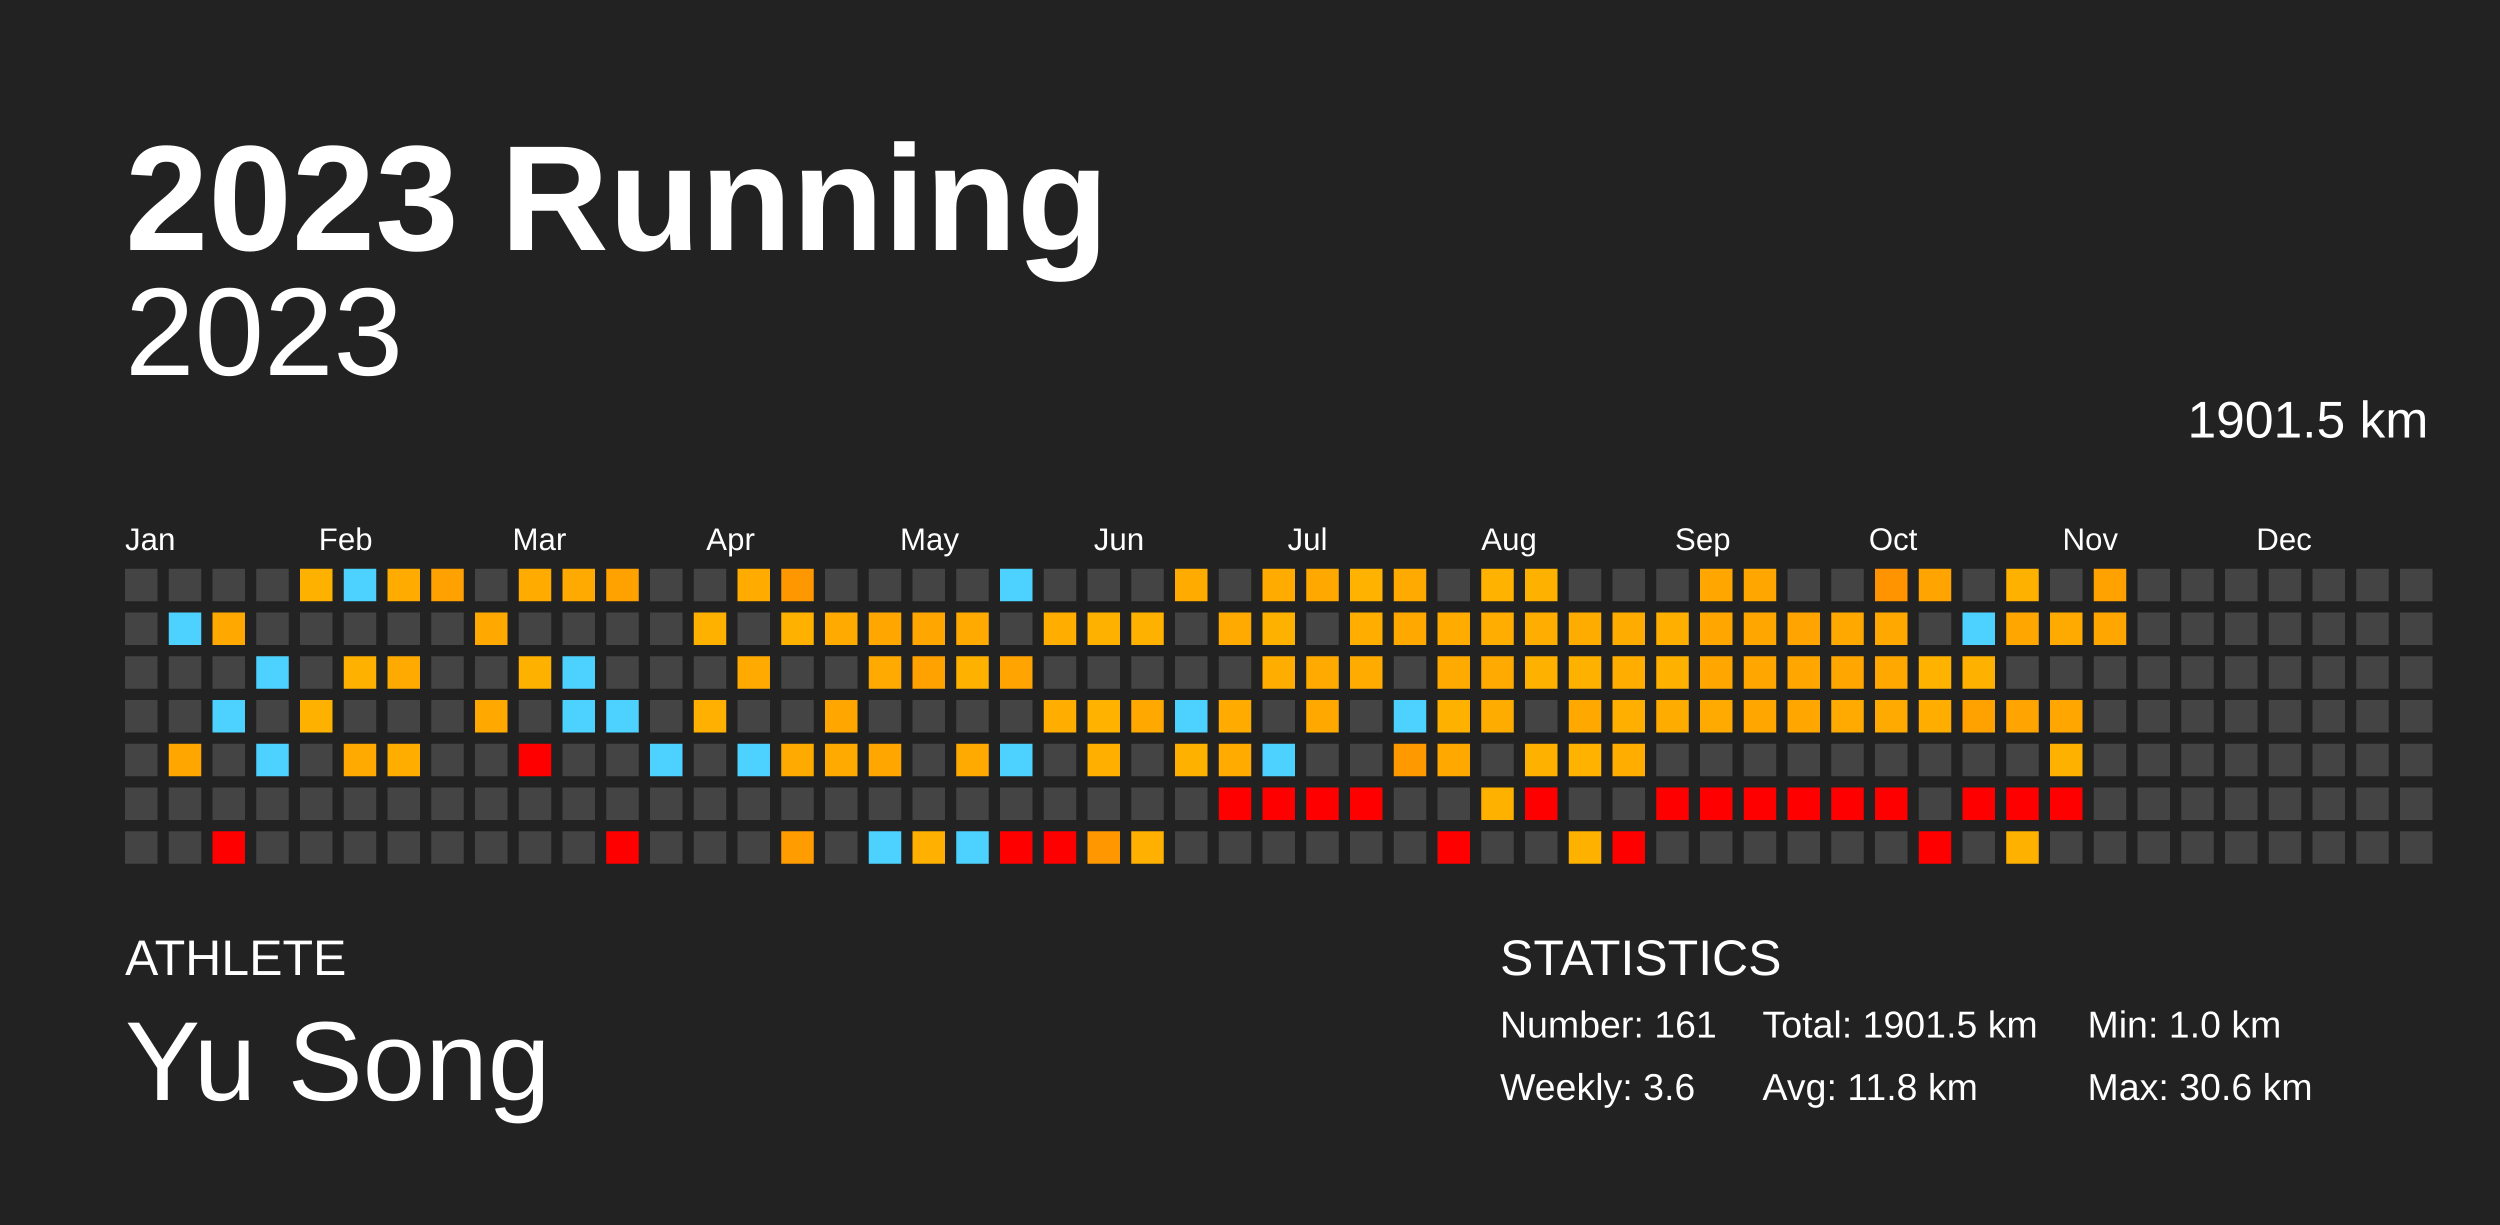
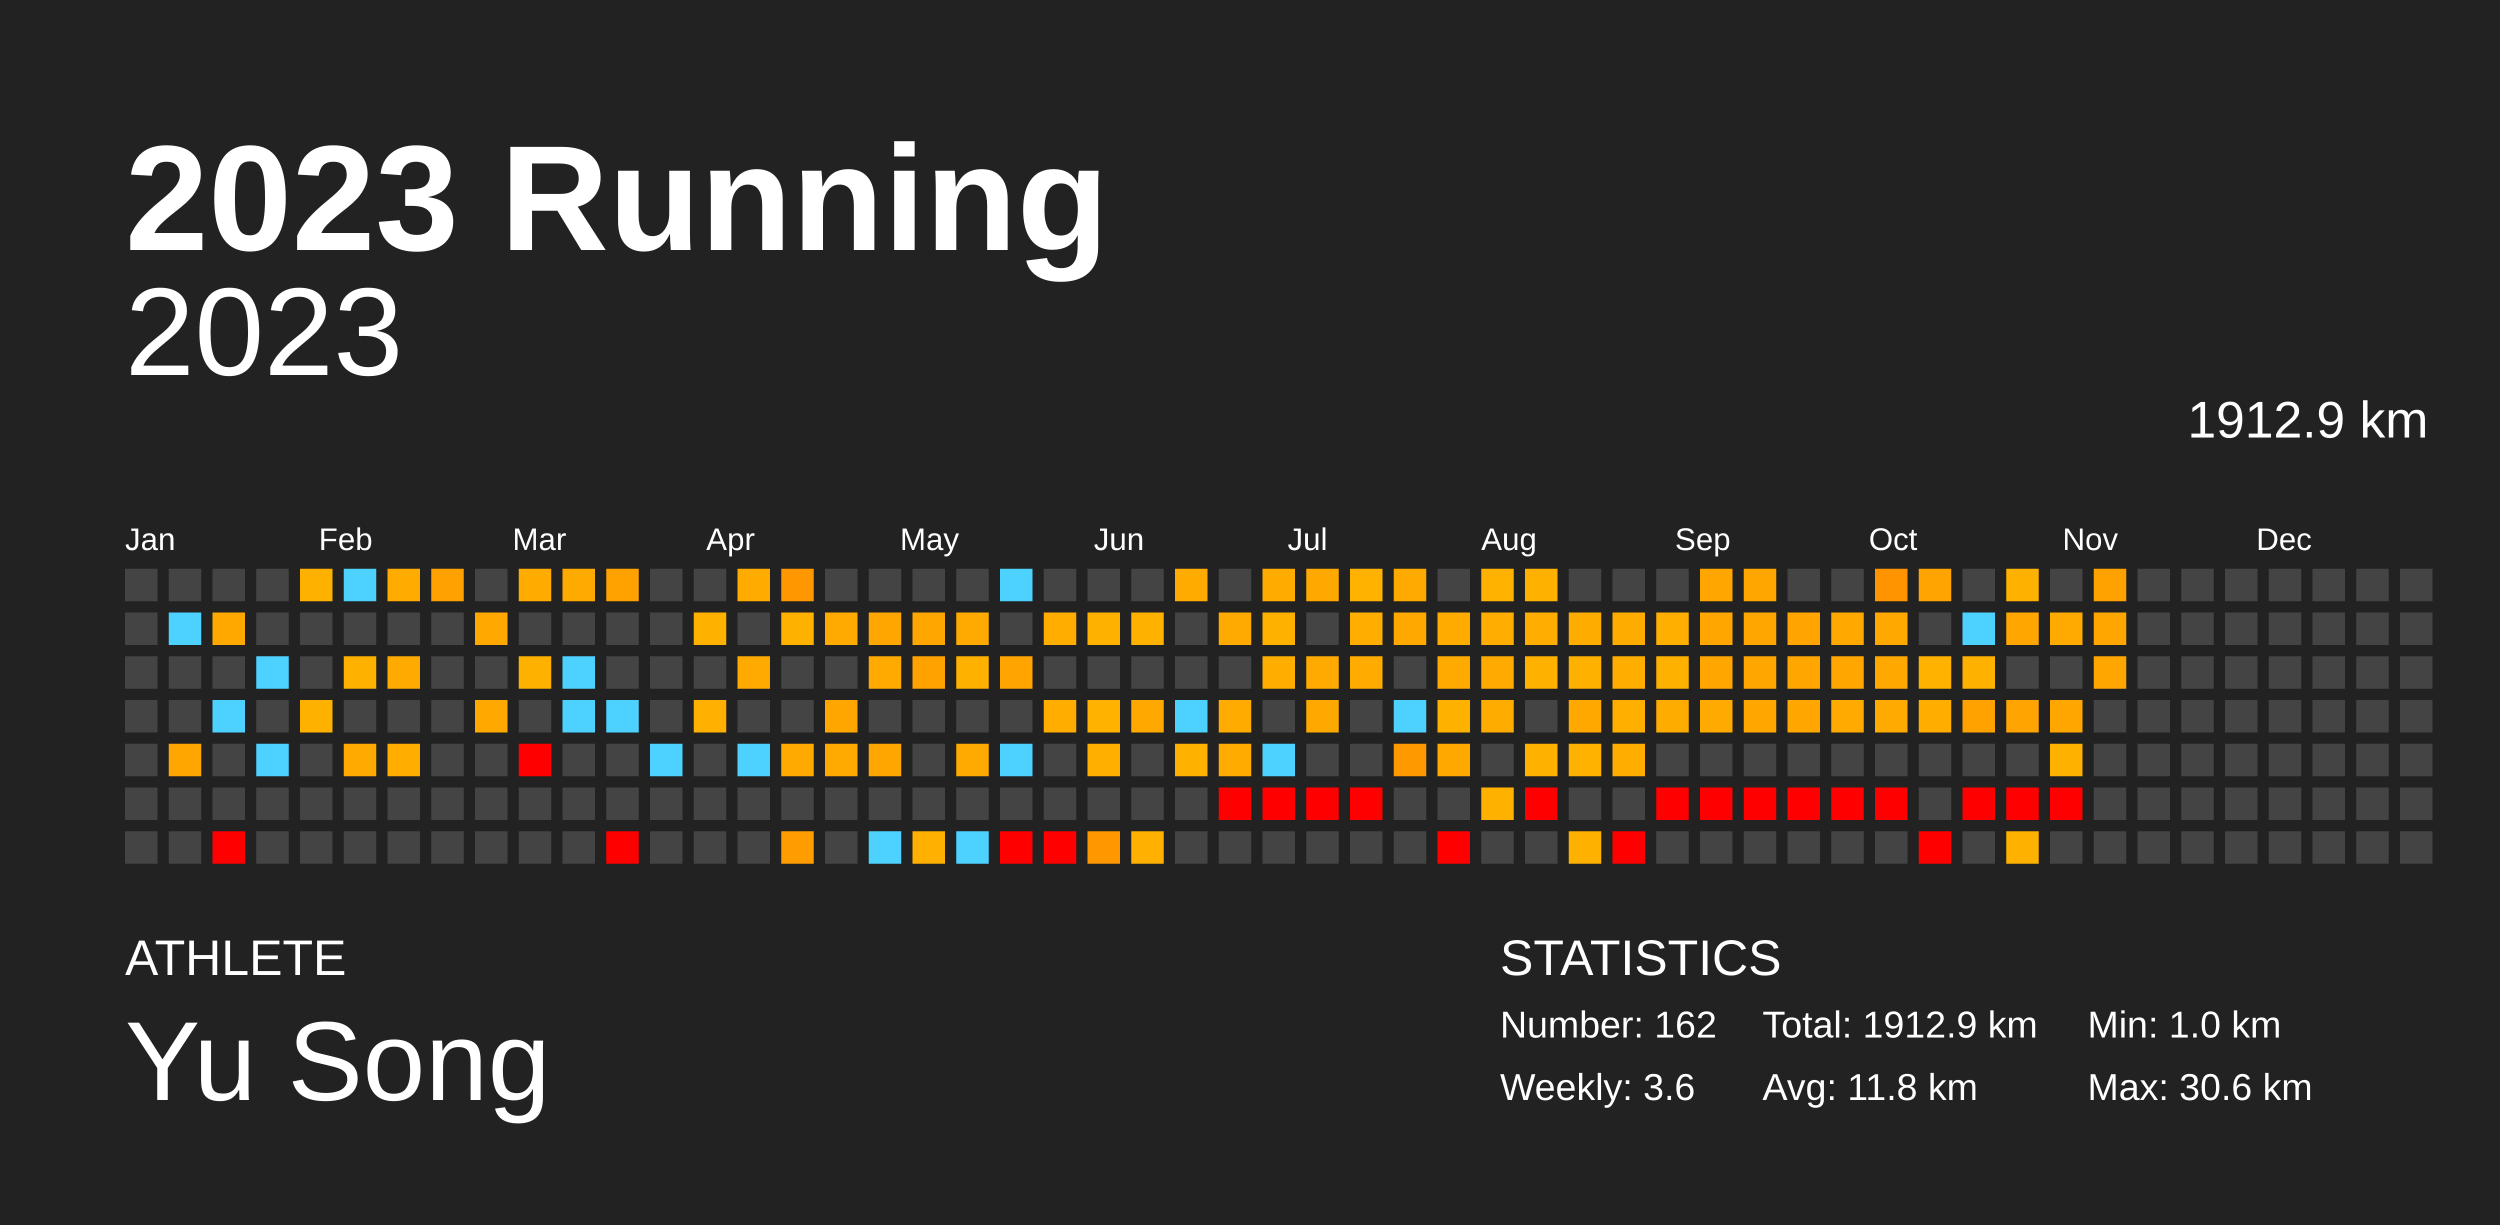
<svg xmlns="http://www.w3.org/2000/svg" baseProfile="full" height="98mm" version="1.1" viewBox="0,0,200,98" width="200mm">
  <defs />
  <rect fill="#222222" height="98" width="200" x="0" y="0" />
  <text fill="#FFFFFF" style="font-size:12px; font-family:Arial; font-weight:bold;" x="10" y="20">2023 Running</text>
  <text fill="#FFFFFF" style="font-size:4px; font-family:Arial" x="10" y="78">ATHLETE</text>
  <text fill="#FFFFFF" style="font-size:9px; font-family:Arial" x="10" y="88">Yu Song</text>
  <text fill="#FFFFFF" style="font-size:4px; font-family:Arial" x="120" y="78">STATISTICS</text>
-   <text fill="#FFFFFF" style="font-size:3px; font-family:Arial" x="120" y="83">Number: 161</text>
+   <text fill="#FFFFFF" style="font-size:3px; font-family:Arial" x="120" y="83">Number: 162</text>
  <text fill="#FFFFFF" style="font-size:3px; font-family:Arial" x="120" y="88">Weekly: 3.6</text>
-   <text fill="#FFFFFF" style="font-size:3px; font-family:Arial" x="141" y="83">Total: 1901.5 km</text>
+   <text fill="#FFFFFF" style="font-size:3px; font-family:Arial" x="141" y="83">Total: 1912.9 km</text>
  <text fill="#FFFFFF" style="font-size:3px; font-family:Arial" x="141" y="88">Avg: 11.8 km</text>
  <text fill="#FFFFFF" style="font-size:3px; font-family:Arial" x="167" y="83">Min: 1.0 km</text>
  <text fill="#FFFFFF" style="font-size:3px; font-family:Arial" x="167" y="88">Max: 30.6 km</text>
  <text alignment-baseline="hanging" fill="#FFFFFF" style="font-size:10.0px; font-family:Arial;" x="10" y="30">2023</text>
-   <text alignment-baseline="hanging" fill="#FFFFFF" style="font-size:4.125px; font-family:Arial;" x="175" y="35">1901.5 km</text>
+   <text alignment-baseline="hanging" fill="#FFFFFF" style="font-size:4.125px; font-family:Arial;" x="175" y="35">1912.9 km</text>
  <text fill="#FFFFFF" style="font-size:2.5px; font-family:Arial" x="10.0" y="44">Jan</text>
  <text fill="#FFFFFF" style="font-size:2.5px; font-family:Arial" x="25.5" y="44">Feb</text>
  <text fill="#FFFFFF" style="font-size:2.5px; font-family:Arial" x="41.0" y="44">Mar</text>
  <text fill="#FFFFFF" style="font-size:2.5px; font-family:Arial" x="56.5" y="44">Apr</text>
  <text fill="#FFFFFF" style="font-size:2.5px; font-family:Arial" x="72.0" y="44">May</text>
  <text fill="#FFFFFF" style="font-size:2.5px; font-family:Arial" x="87.5" y="44">Jun</text>
  <text fill="#FFFFFF" style="font-size:2.5px; font-family:Arial" x="103.0" y="44">Jul</text>
  <text fill="#FFFFFF" style="font-size:2.5px; font-family:Arial" x="118.5" y="44">Aug</text>
  <text fill="#FFFFFF" style="font-size:2.5px; font-family:Arial" x="134.0" y="44">Sep</text>
  <text fill="#FFFFFF" style="font-size:2.5px; font-family:Arial" x="149.5" y="44">Oct</text>
  <text fill="#FFFFFF" style="font-size:2.5px; font-family:Arial" x="165.0" y="44">Nov</text>
  <text fill="#FFFFFF" style="font-size:2.5px; font-family:Arial" x="180.5" y="44">Dec</text>
  <rect fill="#444444" height="2.6" width="2.6" x="10.0" y="45.5" />
  <rect fill="#444444" height="2.6" width="2.6" x="10.0" y="49.0" />
  <rect fill="#444444" height="2.6" width="2.6" x="10.0" y="52.5" />
  <rect fill="#444444" height="2.6" width="2.6" x="10.0" y="56.0" />
  <rect fill="#444444" height="2.6" width="2.6" x="10.0" y="59.5" />
  <rect fill="#444444" height="2.6" width="2.6" x="10.0" y="63.0" />
  <rect fill="#444444" height="2.6" width="2.6" x="10.0" y="66.5" />
  <rect fill="#444444" height="2.6" width="2.6" x="13.5" y="45.5" />
  <rect fill="#4dd2ff" height="2.6" width="2.6" x="13.5" y="49.0" />
  <rect fill="#444444" height="2.6" width="2.6" x="13.5" y="52.5" />
  <rect fill="#444444" height="2.6" width="2.6" x="13.5" y="56.0" />
  <rect fill="#ffa700" height="2.6" width="2.6" x="13.5" y="59.5" />
  <rect fill="#444444" height="2.6" width="2.6" x="13.5" y="63.0" />
  <rect fill="#444444" height="2.6" width="2.6" x="13.5" y="66.5" />
  <rect fill="#444444" height="2.6" width="2.6" x="17.0" y="45.5" />
  <rect fill="#ffa900" height="2.6" width="2.6" x="17.0" y="49.0" />
  <rect fill="#444444" height="2.6" width="2.6" x="17.0" y="52.5" />
  <rect fill="#4dd2ff" height="2.6" width="2.6" x="17.0" y="56.0" />
  <rect fill="#444444" height="2.6" width="2.6" x="17.0" y="59.5" />
  <rect fill="#444444" height="2.6" width="2.6" x="17.0" y="63.0" />
  <rect fill="red" height="2.6" width="2.6" x="17.0" y="66.5" />
  <rect fill="#444444" height="2.6" width="2.6" x="20.5" y="45.5" />
  <rect fill="#444444" height="2.6" width="2.6" x="20.5" y="49.0" />
  <rect fill="#4dd2ff" height="2.6" width="2.6" x="20.5" y="52.5" />
  <rect fill="#444444" height="2.6" width="2.6" x="20.5" y="56.0" />
  <rect fill="#4dd2ff" height="2.6" width="2.6" x="20.5" y="59.5" />
  <rect fill="#444444" height="2.6" width="2.6" x="20.5" y="63.0" />
  <rect fill="#444444" height="2.6" width="2.6" x="20.5" y="66.5" />
  <rect fill="#ffb100" height="2.6" width="2.6" x="24.0" y="45.5" />
  <rect fill="#444444" height="2.6" width="2.6" x="24.0" y="49.0" />
  <rect fill="#444444" height="2.6" width="2.6" x="24.0" y="52.5" />
  <rect fill="#ffb100" height="2.6" width="2.6" x="24.0" y="56.0" />
  <rect fill="#444444" height="2.6" width="2.6" x="24.0" y="59.5" />
  <rect fill="#444444" height="2.6" width="2.6" x="24.0" y="63.0" />
  <rect fill="#444444" height="2.6" width="2.6" x="24.0" y="66.5" />
  <rect fill="#4dd2ff" height="2.6" width="2.6" x="27.5" y="45.5" />
  <rect fill="#444444" height="2.6" width="2.6" x="27.5" y="49.0" />
  <rect fill="#ffb100" height="2.6" width="2.6" x="27.5" y="52.5" />
  <rect fill="#444444" height="2.6" width="2.6" x="27.5" y="56.0" />
  <rect fill="#ffaa00" height="2.6" width="2.6" x="27.5" y="59.5" />
  <rect fill="#444444" height="2.6" width="2.6" x="27.5" y="63.0" />
  <rect fill="#444444" height="2.6" width="2.6" x="27.5" y="66.5" />
  <rect fill="#ffab00" height="2.6" width="2.6" x="31.0" y="45.5" />
  <rect fill="#444444" height="2.6" width="2.6" x="31.0" y="49.0" />
  <rect fill="#ffaa00" height="2.6" width="2.6" x="31.0" y="52.5" />
  <rect fill="#444444" height="2.6" width="2.6" x="31.0" y="56.0" />
  <rect fill="#ffae00" height="2.6" width="2.6" x="31.0" y="59.5" />
  <rect fill="#444444" height="2.6" width="2.6" x="31.0" y="63.0" />
  <rect fill="#444444" height="2.6" width="2.6" x="31.0" y="66.5" />
  <rect fill="#ffa100" height="2.6" width="2.6" x="34.5" y="45.5" />
  <rect fill="#444444" height="2.6" width="2.6" x="34.5" y="49.0" />
  <rect fill="#444444" height="2.6" width="2.6" x="34.5" y="52.5" />
  <rect fill="#444444" height="2.6" width="2.6" x="34.5" y="56.0" />
  <rect fill="#444444" height="2.6" width="2.6" x="34.5" y="59.5" />
  <rect fill="#444444" height="2.6" width="2.6" x="34.5" y="63.0" />
  <rect fill="#444444" height="2.6" width="2.6" x="34.5" y="66.5" />
  <rect fill="#444444" height="2.6" width="2.6" x="38.0" y="45.5" />
  <rect fill="#ffa900" height="2.6" width="2.6" x="38.0" y="49.0" />
  <rect fill="#444444" height="2.6" width="2.6" x="38.0" y="52.5" />
  <rect fill="#ffa900" height="2.6" width="2.6" x="38.0" y="56.0" />
  <rect fill="#444444" height="2.6" width="2.6" x="38.0" y="59.5" />
  <rect fill="#444444" height="2.6" width="2.6" x="38.0" y="63.0" />
  <rect fill="#444444" height="2.6" width="2.6" x="38.0" y="66.5" />
  <rect fill="#ffab00" height="2.6" width="2.6" x="41.5" y="45.5" />
  <rect fill="#444444" height="2.6" width="2.6" x="41.5" y="49.0" />
  <rect fill="#ffb100" height="2.6" width="2.6" x="41.5" y="52.5" />
  <rect fill="#444444" height="2.6" width="2.6" x="41.5" y="56.0" />
  <rect fill="red" height="2.6" width="2.6" x="41.5" y="59.5" />
  <rect fill="#444444" height="2.6" width="2.6" x="41.5" y="63.0" />
  <rect fill="#444444" height="2.6" width="2.6" x="41.5" y="66.5" />
  <rect fill="#ffaa00" height="2.6" width="2.6" x="45.0" y="45.5" />
  <rect fill="#444444" height="2.6" width="2.6" x="45.0" y="49.0" />
  <rect fill="#4dd2ff" height="2.6" width="2.6" x="45.0" y="52.5" />
  <rect fill="#4dd2ff" height="2.6" width="2.6" x="45.0" y="56.0" />
  <rect fill="#444444" height="2.6" width="2.6" x="45.0" y="59.5" />
  <rect fill="#444444" height="2.6" width="2.6" x="45.0" y="63.0" />
  <rect fill="#444444" height="2.6" width="2.6" x="45.0" y="66.5" />
  <rect fill="#ffa200" height="2.6" width="2.6" x="48.5" y="45.5" />
  <rect fill="#444444" height="2.6" width="2.6" x="48.5" y="49.0" />
  <rect fill="#444444" height="2.6" width="2.6" x="48.5" y="52.5" />
  <rect fill="#4dd2ff" height="2.6" width="2.6" x="48.5" y="56.0" />
  <rect fill="#444444" height="2.6" width="2.6" x="48.5" y="59.5" />
  <rect fill="#444444" height="2.6" width="2.6" x="48.5" y="63.0" />
  <rect fill="red" height="2.6" width="2.6" x="48.5" y="66.5" />
  <rect fill="#444444" height="2.6" width="2.6" x="52.0" y="45.5" />
  <rect fill="#444444" height="2.6" width="2.6" x="52.0" y="49.0" />
  <rect fill="#444444" height="2.6" width="2.6" x="52.0" y="52.5" />
  <rect fill="#444444" height="2.6" width="2.6" x="52.0" y="56.0" />
  <rect fill="#4dd2ff" height="2.6" width="2.6" x="52.0" y="59.5" />
  <rect fill="#444444" height="2.6" width="2.6" x="52.0" y="63.0" />
  <rect fill="#444444" height="2.6" width="2.6" x="52.0" y="66.5" />
  <rect fill="#444444" height="2.6" width="2.6" x="55.5" y="45.5" />
  <rect fill="#ffb100" height="2.6" width="2.6" x="55.5" y="49.0" />
  <rect fill="#444444" height="2.6" width="2.6" x="55.5" y="52.5" />
  <rect fill="#ffb000" height="2.6" width="2.6" x="55.5" y="56.0" />
  <rect fill="#444444" height="2.6" width="2.6" x="55.5" y="59.5" />
  <rect fill="#444444" height="2.6" width="2.6" x="55.5" y="63.0" />
  <rect fill="#444444" height="2.6" width="2.6" x="55.5" y="66.5" />
  <rect fill="#ffab00" height="2.6" width="2.6" x="59.0" y="45.5" />
  <rect fill="#444444" height="2.6" width="2.6" x="59.0" y="49.0" />
  <rect fill="#ffaa00" height="2.6" width="2.6" x="59.0" y="52.5" />
  <rect fill="#444444" height="2.6" width="2.6" x="59.0" y="56.0" />
  <rect fill="#4dd2ff" height="2.6" width="2.6" x="59.0" y="59.5" />
  <rect fill="#444444" height="2.6" width="2.6" x="59.0" y="63.0" />
  <rect fill="#444444" height="2.6" width="2.6" x="59.0" y="66.5" />
  <rect fill="#ff9800" height="2.6" width="2.6" x="62.5" y="45.5" />
  <rect fill="#ffb100" height="2.6" width="2.6" x="62.5" y="49.0" />
  <rect fill="#444444" height="2.6" width="2.6" x="62.5" y="52.5" />
  <rect fill="#444444" height="2.6" width="2.6" x="62.5" y="56.0" />
  <rect fill="#ffaa00" height="2.6" width="2.6" x="62.5" y="59.5" />
  <rect fill="#444444" height="2.6" width="2.6" x="62.5" y="63.0" />
  <rect fill="#ff9d00" height="2.6" width="2.6" x="62.5" y="66.5" />
  <rect fill="#444444" height="2.6" width="2.6" x="66.0" y="45.5" />
  <rect fill="#ffaa00" height="2.6" width="2.6" x="66.0" y="49.0" />
  <rect fill="#444444" height="2.6" width="2.6" x="66.0" y="52.5" />
  <rect fill="#ffa700" height="2.6" width="2.6" x="66.0" y="56.0" />
  <rect fill="#ffaa00" height="2.6" width="2.6" x="66.0" y="59.5" />
  <rect fill="#444444" height="2.6" width="2.6" x="66.0" y="63.0" />
  <rect fill="#444444" height="2.6" width="2.6" x="66.0" y="66.5" />
  <rect fill="#444444" height="2.6" width="2.6" x="69.5" y="45.5" />
  <rect fill="#ffa700" height="2.6" width="2.6" x="69.5" y="49.0" />
  <rect fill="#ffaa00" height="2.6" width="2.6" x="69.5" y="52.5" />
  <rect fill="#444444" height="2.6" width="2.6" x="69.5" y="56.0" />
  <rect fill="#ffa700" height="2.6" width="2.6" x="69.5" y="59.5" />
  <rect fill="#444444" height="2.6" width="2.6" x="69.5" y="63.0" />
  <rect fill="#4dd2ff" height="2.6" width="2.6" x="69.5" y="66.5" />
  <rect fill="#444444" height="2.6" width="2.6" x="73.0" y="45.5" />
  <rect fill="#ffa700" height="2.6" width="2.6" x="73.0" y="49.0" />
  <rect fill="#ffa200" height="2.6" width="2.6" x="73.0" y="52.5" />
  <rect fill="#444444" height="2.6" width="2.6" x="73.0" y="56.0" />
  <rect fill="#444444" height="2.6" width="2.6" x="73.0" y="59.5" />
  <rect fill="#444444" height="2.6" width="2.6" x="73.0" y="63.0" />
  <rect fill="#ffb000" height="2.6" width="2.6" x="73.0" y="66.5" />
  <rect fill="#444444" height="2.6" width="2.6" x="76.5" y="45.5" />
  <rect fill="#ffaa00" height="2.6" width="2.6" x="76.5" y="49.0" />
  <rect fill="#ffb100" height="2.6" width="2.6" x="76.5" y="52.5" />
  <rect fill="#444444" height="2.6" width="2.6" x="76.5" y="56.0" />
  <rect fill="#ffaa00" height="2.6" width="2.6" x="76.5" y="59.5" />
  <rect fill="#444444" height="2.6" width="2.6" x="76.5" y="63.0" />
  <rect fill="#4dd2ff" height="2.6" width="2.6" x="76.5" y="66.5" />
  <rect fill="#4dd2ff" height="2.6" width="2.6" x="80.0" y="45.5" />
  <rect fill="#444444" height="2.6" width="2.6" x="80.0" y="49.0" />
  <rect fill="#ffa400" height="2.6" width="2.6" x="80.0" y="52.5" />
  <rect fill="#444444" height="2.6" width="2.6" x="80.0" y="56.0" />
  <rect fill="#4dd2ff" height="2.6" width="2.6" x="80.0" y="59.5" />
  <rect fill="#444444" height="2.6" width="2.6" x="80.0" y="63.0" />
  <rect fill="red" height="2.6" width="2.6" x="80.0" y="66.5" />
  <rect fill="#444444" height="2.6" width="2.6" x="83.5" y="45.5" />
  <rect fill="#ffae00" height="2.6" width="2.6" x="83.5" y="49.0" />
  <rect fill="#444444" height="2.6" width="2.6" x="83.5" y="52.5" />
  <rect fill="#ffae00" height="2.6" width="2.6" x="83.5" y="56.0" />
  <rect fill="#444444" height="2.6" width="2.6" x="83.5" y="59.5" />
  <rect fill="#444444" height="2.6" width="2.6" x="83.5" y="63.0" />
  <rect fill="red" height="2.6" width="2.6" x="83.5" y="66.5" />
  <rect fill="#444444" height="2.6" width="2.6" x="87.0" y="45.5" />
  <rect fill="#ffb100" height="2.6" width="2.6" x="87.0" y="49.0" />
  <rect fill="#444444" height="2.6" width="2.6" x="87.0" y="52.5" />
  <rect fill="#ffb200" height="2.6" width="2.6" x="87.0" y="56.0" />
  <rect fill="#ffaf00" height="2.6" width="2.6" x="87.0" y="59.5" />
  <rect fill="#444444" height="2.6" width="2.6" x="87.0" y="63.0" />
  <rect fill="#ff9700" height="2.6" width="2.6" x="87.0" y="66.5" />
  <rect fill="#444444" height="2.6" width="2.6" x="90.5" y="45.5" />
  <rect fill="#ffb100" height="2.6" width="2.6" x="90.5" y="49.0" />
  <rect fill="#444444" height="2.6" width="2.6" x="90.5" y="52.5" />
  <rect fill="#ffa900" height="2.6" width="2.6" x="90.5" y="56.0" />
  <rect fill="#444444" height="2.6" width="2.6" x="90.5" y="59.5" />
  <rect fill="#444444" height="2.6" width="2.6" x="90.5" y="63.0" />
  <rect fill="#ffb000" height="2.6" width="2.6" x="90.5" y="66.5" />
  <rect fill="#ffab00" height="2.6" width="2.6" x="94.0" y="45.5" />
  <rect fill="#444444" height="2.6" width="2.6" x="94.0" y="49.0" />
  <rect fill="#444444" height="2.6" width="2.6" x="94.0" y="52.5" />
  <rect fill="#4dd2ff" height="2.6" width="2.6" x="94.0" y="56.0" />
  <rect fill="#ffb100" height="2.6" width="2.6" x="94.0" y="59.5" />
  <rect fill="#444444" height="2.6" width="2.6" x="94.0" y="63.0" />
  <rect fill="#444444" height="2.6" width="2.6" x="94.0" y="66.5" />
  <rect fill="#444444" height="2.6" width="2.6" x="97.5" y="45.5" />
  <rect fill="#ffaa00" height="2.6" width="2.6" x="97.5" y="49.0" />
  <rect fill="#444444" height="2.6" width="2.6" x="97.5" y="52.5" />
  <rect fill="#ffab00" height="2.6" width="2.6" x="97.5" y="56.0" />
  <rect fill="#ffab00" height="2.6" width="2.6" x="97.5" y="59.5" />
  <rect fill="red" height="2.6" width="2.6" x="97.5" y="63.0" />
  <rect fill="#444444" height="2.6" width="2.6" x="97.5" y="66.5" />
  <rect fill="#ffab00" height="2.6" width="2.6" x="101.0" y="45.5" />
  <rect fill="#ffb100" height="2.6" width="2.6" x="101.0" y="49.0" />
  <rect fill="#ffae00" height="2.6" width="2.6" x="101.0" y="52.5" />
  <rect fill="#444444" height="2.6" width="2.6" x="101.0" y="56.0" />
  <rect fill="#4dd2ff" height="2.6" width="2.6" x="101.0" y="59.5" />
  <rect fill="red" height="2.6" width="2.6" x="101.0" y="63.0" />
  <rect fill="#444444" height="2.6" width="2.6" x="101.0" y="66.5" />
  <rect fill="#ffa900" height="2.6" width="2.6" x="104.5" y="45.5" />
  <rect fill="#444444" height="2.6" width="2.6" x="104.5" y="49.0" />
  <rect fill="#ffaa00" height="2.6" width="2.6" x="104.5" y="52.5" />
  <rect fill="#ffa900" height="2.6" width="2.6" x="104.5" y="56.0" />
  <rect fill="#444444" height="2.6" width="2.6" x="104.5" y="59.5" />
  <rect fill="red" height="2.6" width="2.6" x="104.5" y="63.0" />
  <rect fill="#444444" height="2.6" width="2.6" x="104.5" y="66.5" />
  <rect fill="#ffb200" height="2.6" width="2.6" x="108.0" y="45.5" />
  <rect fill="#ffae00" height="2.6" width="2.6" x="108.0" y="49.0" />
  <rect fill="#ffab00" height="2.6" width="2.6" x="108.0" y="52.5" />
  <rect fill="#444444" height="2.6" width="2.6" x="108.0" y="56.0" />
  <rect fill="#444444" height="2.6" width="2.6" x="108.0" y="59.5" />
  <rect fill="red" height="2.6" width="2.6" x="108.0" y="63.0" />
  <rect fill="#444444" height="2.6" width="2.6" x="108.0" y="66.5" />
  <rect fill="#ffaa00" height="2.6" width="2.6" x="111.5" y="45.5" />
  <rect fill="#ffa800" height="2.6" width="2.6" x="111.5" y="49.0" />
  <rect fill="#444444" height="2.6" width="2.6" x="111.5" y="52.5" />
  <rect fill="#4dd2ff" height="2.6" width="2.6" x="111.5" y="56.0" />
  <rect fill="#ff9900" height="2.6" width="2.6" x="111.5" y="59.5" />
  <rect fill="#444444" height="2.6" width="2.6" x="111.5" y="63.0" />
  <rect fill="#444444" height="2.6" width="2.6" x="111.5" y="66.5" />
  <rect fill="#444444" height="2.6" width="2.6" x="115.0" y="45.5" />
  <rect fill="#ffab00" height="2.6" width="2.6" x="115.0" y="49.0" />
  <rect fill="#ffaa00" height="2.6" width="2.6" x="115.0" y="52.5" />
  <rect fill="#ffb100" height="2.6" width="2.6" x="115.0" y="56.0" />
  <rect fill="#ffa800" height="2.6" width="2.6" x="115.0" y="59.5" />
  <rect fill="#444444" height="2.6" width="2.6" x="115.0" y="63.0" />
  <rect fill="red" height="2.6" width="2.6" x="115.0" y="66.5" />
  <rect fill="#ffb200" height="2.6" width="2.6" x="118.5" y="45.5" />
  <rect fill="#ffad00" height="2.6" width="2.6" x="118.5" y="49.0" />
  <rect fill="#ffaa00" height="2.6" width="2.6" x="118.5" y="52.5" />
  <rect fill="#ffac00" height="2.6" width="2.6" x="118.5" y="56.0" />
  <rect fill="#444444" height="2.6" width="2.6" x="118.5" y="59.5" />
  <rect fill="#ffb100" height="2.6" width="2.6" x="118.5" y="63.0" />
  <rect fill="#444444" height="2.6" width="2.6" x="118.5" y="66.5" />
  <rect fill="#ffb100" height="2.6" width="2.6" x="122.0" y="45.5" />
  <rect fill="#ffad00" height="2.6" width="2.6" x="122.0" y="49.0" />
  <rect fill="#ffb100" height="2.6" width="2.6" x="122.0" y="52.5" />
  <rect fill="#444444" height="2.6" width="2.6" x="122.0" y="56.0" />
  <rect fill="#ffb100" height="2.6" width="2.6" x="122.0" y="59.5" />
  <rect fill="red" height="2.6" width="2.6" x="122.0" y="63.0" />
  <rect fill="#444444" height="2.6" width="2.6" x="122.0" y="66.5" />
  <rect fill="#444444" height="2.6" width="2.6" x="125.5" y="45.5" />
  <rect fill="#ffac00" height="2.6" width="2.6" x="125.5" y="49.0" />
  <rect fill="#ffb100" height="2.6" width="2.6" x="125.5" y="52.5" />
  <rect fill="#ffa800" height="2.6" width="2.6" x="125.5" y="56.0" />
  <rect fill="#ffb200" height="2.6" width="2.6" x="125.5" y="59.5" />
  <rect fill="#444444" height="2.6" width="2.6" x="125.5" y="63.0" />
  <rect fill="#ffb100" height="2.6" width="2.6" x="125.5" y="66.5" />
  <rect fill="#444444" height="2.6" width="2.6" x="129.0" y="45.5" />
  <rect fill="#ffac00" height="2.6" width="2.6" x="129.0" y="49.0" />
  <rect fill="#ffae00" height="2.6" width="2.6" x="129.0" y="52.5" />
  <rect fill="#ffaf00" height="2.6" width="2.6" x="129.0" y="56.0" />
  <rect fill="#ffae00" height="2.6" width="2.6" x="129.0" y="59.5" />
  <rect fill="#444444" height="2.6" width="2.6" x="129.0" y="63.0" />
  <rect fill="red" height="2.6" width="2.6" x="129.0" y="66.5" />
  <rect fill="#444444" height="2.6" width="2.6" x="132.5" y="45.5" />
  <rect fill="#ffaf00" height="2.6" width="2.6" x="132.5" y="49.0" />
  <rect fill="#ffb100" height="2.6" width="2.6" x="132.5" y="52.5" />
  <rect fill="#ffac00" height="2.6" width="2.6" x="132.5" y="56.0" />
  <rect fill="#444444" height="2.6" width="2.6" x="132.5" y="59.5" />
  <rect fill="red" height="2.6" width="2.6" x="132.5" y="63.0" />
  <rect fill="#444444" height="2.6" width="2.6" x="132.5" y="66.5" />
  <rect fill="#ffa600" height="2.6" width="2.6" x="136.0" y="45.5" />
  <rect fill="#ffa700" height="2.6" width="2.6" x="136.0" y="49.0" />
  <rect fill="#ffa700" height="2.6" width="2.6" x="136.0" y="52.5" />
  <rect fill="#ffaa00" height="2.6" width="2.6" x="136.0" y="56.0" />
  <rect fill="#444444" height="2.6" width="2.6" x="136.0" y="59.5" />
  <rect fill="red" height="2.6" width="2.6" x="136.0" y="63.0" />
  <rect fill="#444444" height="2.6" width="2.6" x="136.0" y="66.5" />
  <rect fill="#ffa700" height="2.6" width="2.6" x="139.5" y="45.5" />
  <rect fill="#ffa700" height="2.6" width="2.6" x="139.5" y="49.0" />
  <rect fill="#ffa600" height="2.6" width="2.6" x="139.5" y="52.5" />
  <rect fill="#ffa700" height="2.6" width="2.6" x="139.5" y="56.0" />
  <rect fill="#444444" height="2.6" width="2.6" x="139.5" y="59.5" />
  <rect fill="red" height="2.6" width="2.6" x="139.5" y="63.0" />
  <rect fill="#444444" height="2.6" width="2.6" x="139.5" y="66.5" />
  <rect fill="#444444" height="2.6" width="2.6" x="143.0" y="45.5" />
  <rect fill="#ffa400" height="2.6" width="2.6" x="143.0" y="49.0" />
  <rect fill="#ffa700" height="2.6" width="2.6" x="143.0" y="52.5" />
  <rect fill="#ffa600" height="2.6" width="2.6" x="143.0" y="56.0" />
  <rect fill="#444444" height="2.6" width="2.6" x="143.0" y="59.5" />
  <rect fill="red" height="2.6" width="2.6" x="143.0" y="63.0" />
  <rect fill="#444444" height="2.6" width="2.6" x="143.0" y="66.5" />
  <rect fill="#444444" height="2.6" width="2.6" x="146.5" y="45.5" />
  <rect fill="#ffa900" height="2.6" width="2.6" x="146.5" y="49.0" />
  <rect fill="#ffa700" height="2.6" width="2.6" x="146.5" y="52.5" />
  <rect fill="#ffaa00" height="2.6" width="2.6" x="146.5" y="56.0" />
  <rect fill="#444444" height="2.6" width="2.6" x="146.5" y="59.5" />
  <rect fill="red" height="2.6" width="2.6" x="146.5" y="63.0" />
  <rect fill="#444444" height="2.6" width="2.6" x="146.5" y="66.5" />
  <rect fill="#ff9400" height="2.6" width="2.6" x="150.0" y="45.5" />
  <rect fill="#ffa900" height="2.6" width="2.6" x="150.0" y="49.0" />
  <rect fill="#ffa900" height="2.6" width="2.6" x="150.0" y="52.5" />
  <rect fill="#ffaa00" height="2.6" width="2.6" x="150.0" y="56.0" />
  <rect fill="#444444" height="2.6" width="2.6" x="150.0" y="59.5" />
  <rect fill="red" height="2.6" width="2.6" x="150.0" y="63.0" />
  <rect fill="#444444" height="2.6" width="2.6" x="150.0" y="66.5" />
  <rect fill="#ffa400" height="2.6" width="2.6" x="153.5" y="45.5" />
  <rect fill="#444444" height="2.6" width="2.6" x="153.5" y="49.0" />
  <rect fill="#ffb200" height="2.6" width="2.6" x="153.5" y="52.5" />
  <rect fill="#ffae00" height="2.6" width="2.6" x="153.5" y="56.0" />
  <rect fill="#444444" height="2.6" width="2.6" x="153.5" y="59.5" />
  <rect fill="#444444" height="2.6" width="2.6" x="153.5" y="63.0" />
  <rect fill="red" height="2.6" width="2.6" x="153.5" y="66.5" />
  <rect fill="#444444" height="2.6" width="2.6" x="157.0" y="45.5" />
  <rect fill="#4dd2ff" height="2.6" width="2.6" x="157.0" y="49.0" />
  <rect fill="#ffb100" height="2.6" width="2.6" x="157.0" y="52.5" />
  <rect fill="#ffa200" height="2.6" width="2.6" x="157.0" y="56.0" />
  <rect fill="#444444" height="2.6" width="2.6" x="157.0" y="59.5" />
  <rect fill="red" height="2.6" width="2.6" x="157.0" y="63.0" />
  <rect fill="#444444" height="2.6" width="2.6" x="157.0" y="66.5" />
  <rect fill="#ffb100" height="2.6" width="2.6" x="160.5" y="45.5" />
  <rect fill="#ffa600" height="2.6" width="2.6" x="160.5" y="49.0" />
  <rect fill="#444444" height="2.6" width="2.6" x="160.5" y="52.5" />
  <rect fill="#ffa400" height="2.6" width="2.6" x="160.5" y="56.0" />
  <rect fill="#444444" height="2.6" width="2.6" x="160.5" y="59.5" />
  <rect fill="red" height="2.6" width="2.6" x="160.5" y="63.0" />
  <rect fill="#ffb100" height="2.6" width="2.6" x="160.5" y="66.5" />
  <rect fill="#444444" height="2.6" width="2.6" x="164.0" y="45.5" />
  <rect fill="#ffaa00" height="2.6" width="2.6" x="164.0" y="49.0" />
  <rect fill="#444444" height="2.6" width="2.6" x="164.0" y="52.5" />
  <rect fill="#ffa700" height="2.6" width="2.6" x="164.0" y="56.0" />
  <rect fill="#ffb100" height="2.6" width="2.6" x="164.0" y="59.5" />
  <rect fill="red" height="2.6" width="2.6" x="164.0" y="63.0" />
  <rect fill="#444444" height="2.6" width="2.6" x="164.0" y="66.5" />
  <rect fill="#ffa200" height="2.6" width="2.6" x="167.5" y="45.5" />
  <rect fill="#ffa700" height="2.6" width="2.6" x="167.5" y="49.0" />
-   <rect fill="#444444" height="2.6" width="2.6" x="167.5" y="52.5" />
+   <rect fill="#ffa600" height="2.6" width="2.6" x="167.5" y="52.5" />
  <rect fill="#444444" height="2.6" width="2.6" x="167.5" y="56.0" />
  <rect fill="#444444" height="2.6" width="2.6" x="167.5" y="59.5" />
  <rect fill="#444444" height="2.6" width="2.6" x="167.5" y="63.0" />
  <rect fill="#444444" height="2.6" width="2.6" x="167.5" y="66.5" />
  <rect fill="#444444" height="2.6" width="2.6" x="171.0" y="45.5" />
  <rect fill="#444444" height="2.6" width="2.6" x="171.0" y="49.0" />
  <rect fill="#444444" height="2.6" width="2.6" x="171.0" y="52.5" />
  <rect fill="#444444" height="2.6" width="2.6" x="171.0" y="56.0" />
  <rect fill="#444444" height="2.6" width="2.6" x="171.0" y="59.5" />
  <rect fill="#444444" height="2.6" width="2.6" x="171.0" y="63.0" />
  <rect fill="#444444" height="2.6" width="2.6" x="171.0" y="66.5" />
  <rect fill="#444444" height="2.6" width="2.6" x="174.5" y="45.5" />
  <rect fill="#444444" height="2.6" width="2.6" x="174.5" y="49.0" />
  <rect fill="#444444" height="2.6" width="2.6" x="174.5" y="52.5" />
  <rect fill="#444444" height="2.6" width="2.6" x="174.5" y="56.0" />
  <rect fill="#444444" height="2.6" width="2.6" x="174.5" y="59.5" />
  <rect fill="#444444" height="2.6" width="2.6" x="174.5" y="63.0" />
  <rect fill="#444444" height="2.6" width="2.6" x="174.5" y="66.5" />
  <rect fill="#444444" height="2.6" width="2.6" x="178.0" y="45.5" />
  <rect fill="#444444" height="2.6" width="2.6" x="178.0" y="49.0" />
  <rect fill="#444444" height="2.6" width="2.6" x="178.0" y="52.5" />
  <rect fill="#444444" height="2.6" width="2.6" x="178.0" y="56.0" />
  <rect fill="#444444" height="2.6" width="2.6" x="178.0" y="59.5" />
  <rect fill="#444444" height="2.6" width="2.6" x="178.0" y="63.0" />
  <rect fill="#444444" height="2.6" width="2.6" x="178.0" y="66.5" />
  <rect fill="#444444" height="2.6" width="2.6" x="181.5" y="45.5" />
  <rect fill="#444444" height="2.6" width="2.6" x="181.5" y="49.0" />
  <rect fill="#444444" height="2.6" width="2.6" x="181.5" y="52.5" />
  <rect fill="#444444" height="2.6" width="2.6" x="181.5" y="56.0" />
  <rect fill="#444444" height="2.6" width="2.6" x="181.5" y="59.5" />
  <rect fill="#444444" height="2.6" width="2.6" x="181.5" y="63.0" />
  <rect fill="#444444" height="2.6" width="2.6" x="181.5" y="66.5" />
  <rect fill="#444444" height="2.6" width="2.6" x="185.0" y="45.5" />
  <rect fill="#444444" height="2.6" width="2.6" x="185.0" y="49.0" />
  <rect fill="#444444" height="2.6" width="2.6" x="185.0" y="52.5" />
  <rect fill="#444444" height="2.6" width="2.6" x="185.0" y="56.0" />
  <rect fill="#444444" height="2.6" width="2.6" x="185.0" y="59.5" />
  <rect fill="#444444" height="2.6" width="2.6" x="185.0" y="63.0" />
  <rect fill="#444444" height="2.6" width="2.6" x="185.0" y="66.5" />
  <rect fill="#444444" height="2.6" width="2.6" x="188.5" y="45.5" />
  <rect fill="#444444" height="2.6" width="2.6" x="188.5" y="49.0" />
  <rect fill="#444444" height="2.6" width="2.6" x="188.5" y="52.5" />
  <rect fill="#444444" height="2.6" width="2.6" x="188.5" y="56.0" />
  <rect fill="#444444" height="2.6" width="2.6" x="188.5" y="59.5" />
  <rect fill="#444444" height="2.6" width="2.6" x="188.5" y="63.0" />
  <rect fill="#444444" height="2.6" width="2.6" x="188.5" y="66.5" />
  <rect fill="#444444" height="2.6" width="2.6" x="192.0" y="45.5" />
  <rect fill="#444444" height="2.6" width="2.6" x="192.0" y="49.0" />
  <rect fill="#444444" height="2.6" width="2.6" x="192.0" y="52.5" />
  <rect fill="#444444" height="2.6" width="2.6" x="192.0" y="56.0" />
  <rect fill="#444444" height="2.6" width="2.6" x="192.0" y="59.5" />
  <rect fill="#444444" height="2.6" width="2.6" x="192.0" y="63.0" />
  <rect fill="#444444" height="2.6" width="2.6" x="192.0" y="66.5" />
</svg>
